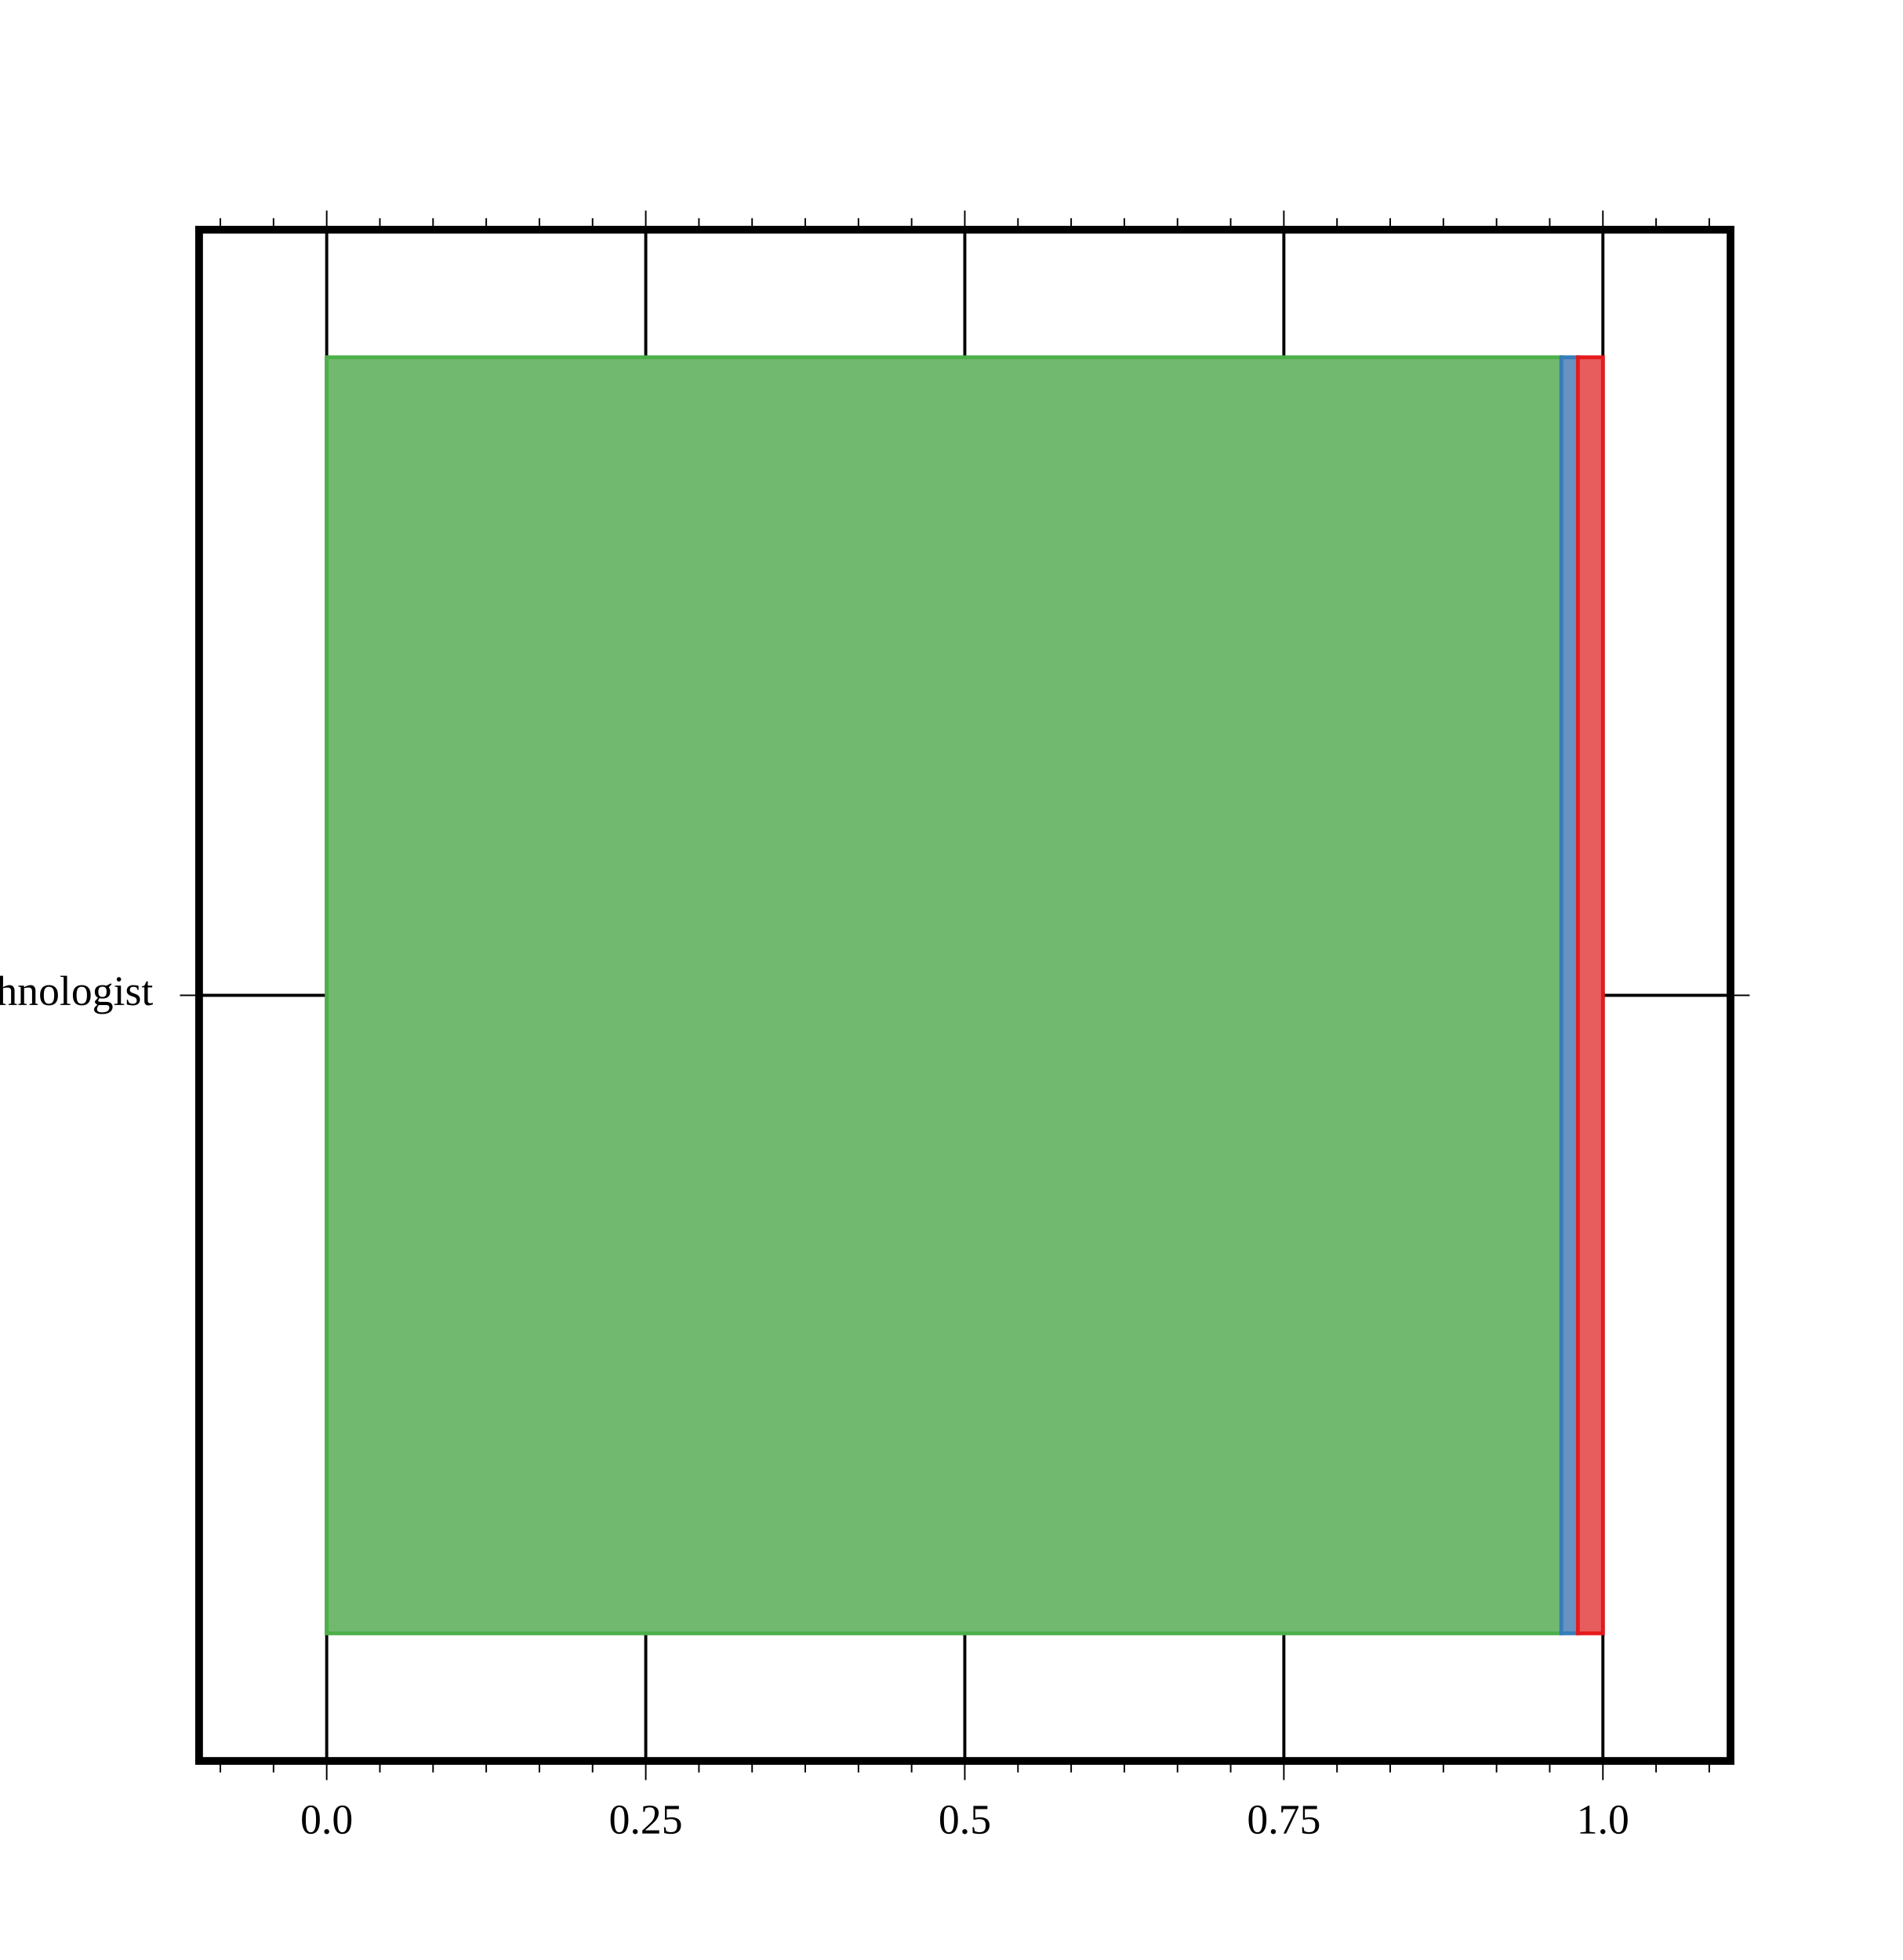
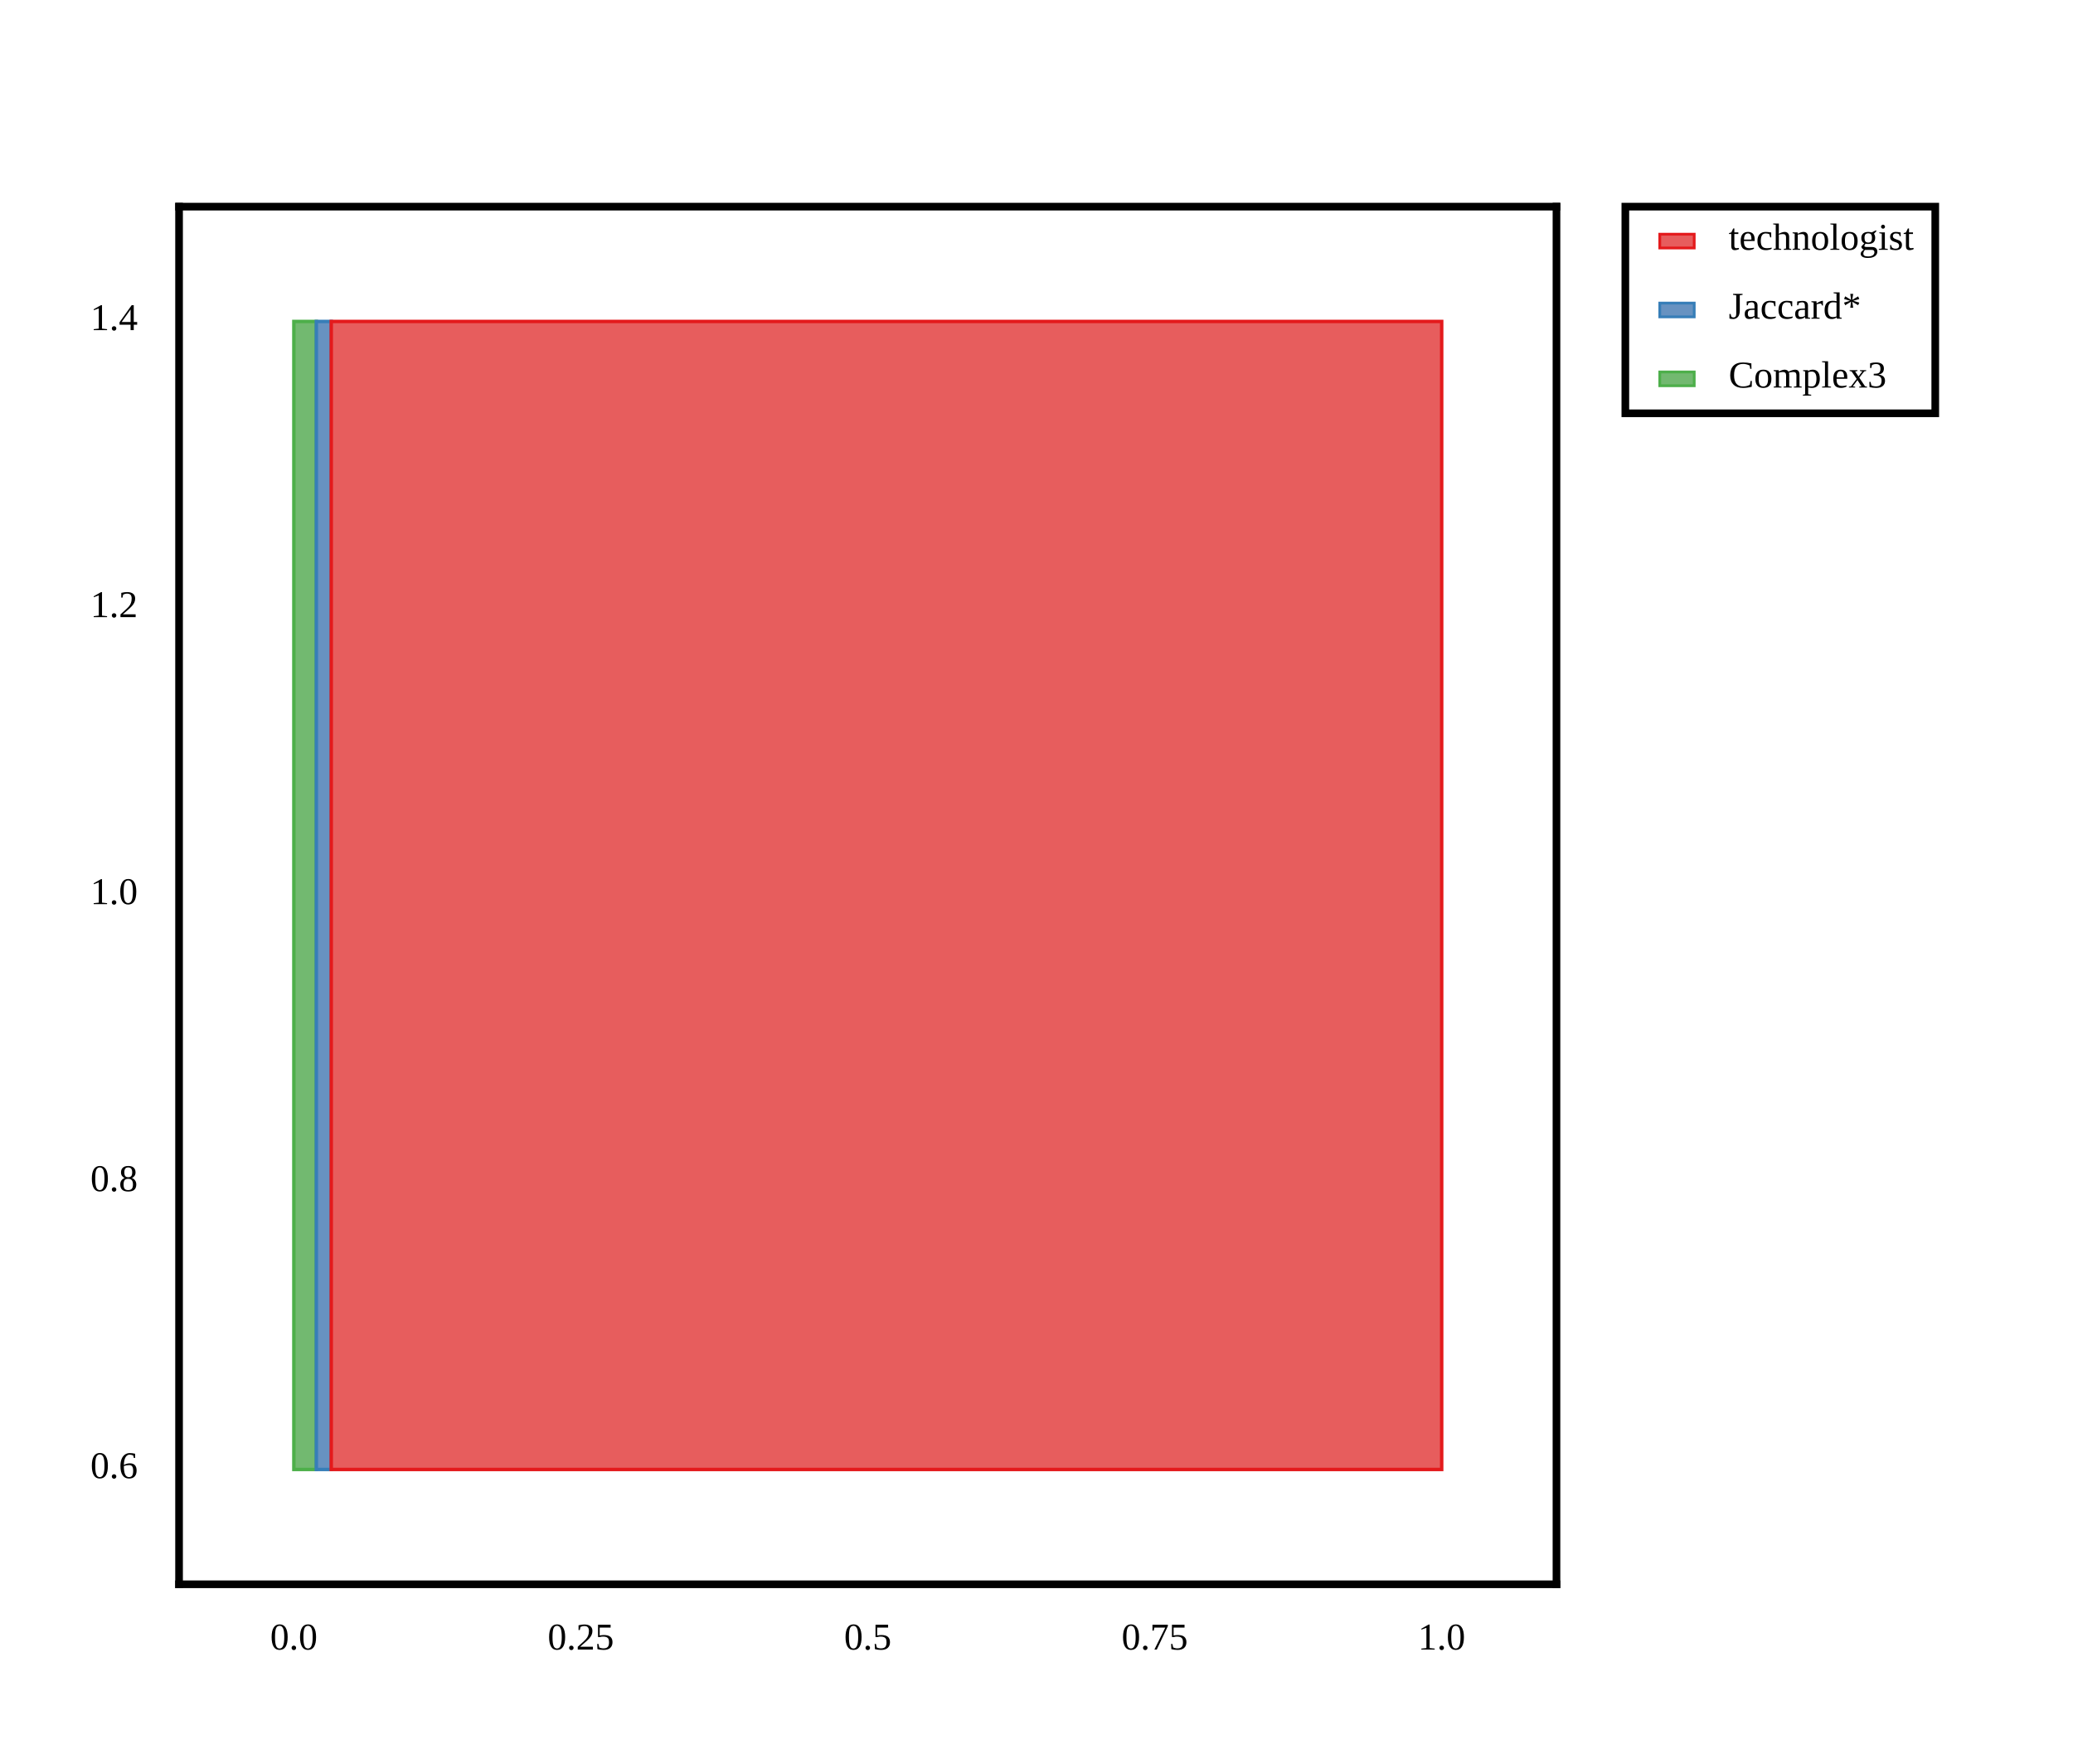
- <svg xmlns="http://www.w3.org/2000/svg" height="512" stroke-opacity="1" viewBox="0.0 0.0 497.0 512.0" font-size="1" width="497" stroke="rgb(0,0,0)" version="1.1">
+ <svg xmlns="http://www.w3.org/2000/svg" height="512" stroke-opacity="1" viewBox="0.0 0.0 602 512.0" font-size="1" width="602" stroke="rgb(0,0,0)" version="1.1">
  <defs />
-   <g stroke-linejoin="miter" stroke-opacity="1.0" fill-opacity="0.0" stroke="rgb(0,0,0)" stroke-width="0.8" fill="rgb(0,0,0)" stroke-linecap="butt" stroke-miterlimit="10.0">
-     <path d="M 52,260 h 400 " />
-   </g>
-   <g stroke-linejoin="miter" stroke-opacity="1.0" fill-opacity="0.0" stroke="rgb(0,0,0)" stroke-width="2.018" fill="rgb(0,0,0)" stroke-linecap="square" stroke-miterlimit="10.0">
+   <g stroke-linejoin="miter" stroke-opacity="1.0" fill-opacity="0.0" stroke="rgb(0,0,0)" stroke-width="2.221" fill="rgb(0,0,0)" stroke-linecap="square" stroke-miterlimit="10.0">
    <path d="M 52,460 v -400 M 452,460 v -400 " />
  </g>
-   <g stroke-linejoin="miter" stroke-opacity="1.0" fill-opacity="0.0" stroke="rgb(0,0,0)" stroke-width="0.4" fill="rgb(0,0,0)" stroke-linecap="butt" stroke-miterlimit="10.0">
-     <path d="M 452,260 h 5 " />
+   <g stroke-linejoin="miter" stroke-opacity="1.0" fill-opacity="1.0" font-size="11.0px" stroke="rgb(0,0,0)" stroke-width="2.221" fill="rgb(0,0,0)" stroke-linecap="butt" stroke-miterlimit="10.0">
+     <text dominant-baseline="middle" transform="matrix(1,0,0,1,40,93.3333)" stroke="none" text-anchor="end">1.4</text>
  </g>
-   <g stroke-linejoin="miter" stroke-opacity="1.0" fill-opacity="0.0" stroke="rgb(0,0,0)" stroke-width="0.4" fill="rgb(0,0,0)" stroke-linecap="butt" stroke-miterlimit="10.0">
-     <path d="M 47,260 h 5 " />
+   <g stroke-linejoin="miter" stroke-opacity="1.0" fill-opacity="1.0" font-size="11.0px" stroke="rgb(0,0,0)" stroke-width="2.221" fill="rgb(0,0,0)" stroke-linecap="butt" stroke-miterlimit="10.0">
+     <text dominant-baseline="middle" transform="matrix(1,0,0,1,40,176.6667)" stroke="none" text-anchor="end">1.2</text>
  </g>
-   <g stroke-linejoin="miter" stroke-opacity="1.0" fill-opacity="1.0" font-size="11.0px" stroke="rgb(0,0,0)" stroke-width="2.018" fill="rgb(0,0,0)" stroke-linecap="butt" stroke-miterlimit="10.0">
-     <text dominant-baseline="middle" transform="matrix(1,0,0,1,40,260)" stroke="none" text-anchor="end">Complex3 technologist</text>
+   <g stroke-linejoin="miter" stroke-opacity="1.0" fill-opacity="1.0" font-size="11.0px" stroke="rgb(0,0,0)" stroke-width="2.221" fill="rgb(0,0,0)" stroke-linecap="butt" stroke-miterlimit="10.0">
+     <text dominant-baseline="middle" transform="matrix(1,0,0,1,40,260)" stroke="none" text-anchor="end">1.0</text>
  </g>
-   <g stroke-linejoin="miter" stroke-opacity="1.0" fill-opacity="0.0" stroke="rgb(0,0,0)" stroke-width="0.8" fill="rgb(0,0,0)" stroke-linecap="butt" stroke-miterlimit="10.0">
-     <path d="M 85.333,460 v -400 M 168.667,460 v -400 M 252,460 v -400 M 335.333,460 v -400 M 418.667,460 v -400 " />
+   <g stroke-linejoin="miter" stroke-opacity="1.0" fill-opacity="1.0" font-size="11.0px" stroke="rgb(0,0,0)" stroke-width="2.221" fill="rgb(0,0,0)" stroke-linecap="butt" stroke-miterlimit="10.0">
+     <text dominant-baseline="middle" transform="matrix(1,0,0,1,40,343.3333)" stroke="none" text-anchor="end">0.8</text>
  </g>
-   <g stroke-linejoin="miter" stroke-opacity="1.0" fill-opacity="0.0" stroke="rgb(0,0,0)" stroke-width="2.018" fill="rgb(0,0,0)" stroke-linecap="square" stroke-miterlimit="10.0">
+   <g stroke-linejoin="miter" stroke-opacity="1.0" fill-opacity="1.0" font-size="11.0px" stroke="rgb(0,0,0)" stroke-width="2.221" fill="rgb(0,0,0)" stroke-linecap="butt" stroke-miterlimit="10.0">
+     <text dominant-baseline="middle" transform="matrix(1,0,0,1,40,426.6667)" stroke="none" text-anchor="end">0.6</text>
+   </g>
+   <g stroke-linejoin="miter" stroke-opacity="1.0" fill-opacity="0.0" stroke="rgb(0,0,0)" stroke-width="2.221" fill="rgb(0,0,0)" stroke-linecap="square" stroke-miterlimit="10.0">
    <path d="M 52,460 h 400 M 52,60 h 400 " />
  </g>
-   <g stroke-linejoin="miter" stroke-opacity="1.0" fill-opacity="0.0" stroke="rgb(0,0,0)" stroke-width="0.4" fill="rgb(0,0,0)" stroke-linecap="butt" stroke-miterlimit="10.0">
-     <path d="M 57.556,60 v -3 M 71.444,60 v -3 M 99.222,60 v -3 M 113.111,60 v -3 M 127,60 v -3 M 140.889,60 v -3 M 154.778,60 v -3 M 182.556,60 v -3 M 196.444,60 v -3 M 210.333,60 v -3 M 224.222,60 v -3 M 238.111,60 v -3 M 265.889,60 v -3 M 279.778,60 v -3 M 293.667,60 v -3 M 307.556,60 v -3 M 321.444,60 v -3 M 349.222,60 v -3 M 363.111,60 v -3 M 377,60 v -3 M 390.889,60 v -3 M 404.778,60 v -3 M 432.556,60 v -3 M 446.444,60 v -3 " />
-   </g>
-   <g stroke-linejoin="miter" stroke-opacity="1.0" fill-opacity="0.0" stroke="rgb(0,0,0)" stroke-width="0.4" fill="rgb(0,0,0)" stroke-linecap="butt" stroke-miterlimit="10.0">
-     <path d="M 85.333,60 v -5 M 168.667,60 v -5 M 252,60 v -5 M 335.333,60 v -5 M 418.667,60 v -5 " />
-   </g>
-   <g stroke-linejoin="miter" stroke-opacity="1.0" fill-opacity="0.0" stroke="rgb(0,0,0)" stroke-width="0.4" fill="rgb(0,0,0)" stroke-linecap="butt" stroke-miterlimit="10.0">
-     <path d="M 57.556,463 v -3 M 71.444,463 v -3 M 99.222,463 v -3 M 113.111,463 v -3 M 127,463 v -3 M 140.889,463 v -3 M 154.778,463 v -3 M 182.556,463 v -3 M 196.444,463 v -3 M 210.333,463 v -3 M 224.222,463 v -3 M 238.111,463 v -3 M 265.889,463 v -3 M 279.778,463 v -3 M 293.667,463 v -3 M 307.556,463 v -3 M 321.444,463 v -3 M 349.222,463 v -3 M 363.111,463 v -3 M 377,463 v -3 M 390.889,463 v -3 M 404.778,463 v -3 M 432.556,463 v -3 M 446.444,463 v -3 " />
-   </g>
-   <g stroke-linejoin="miter" stroke-opacity="1.0" fill-opacity="0.0" stroke="rgb(0,0,0)" stroke-width="0.4" fill="rgb(0,0,0)" stroke-linecap="butt" stroke-miterlimit="10.0">
-     <path d="M 85.333,465 v -5 M 168.667,465 v -5 M 252,465 v -5 M 335.333,465 v -5 M 418.667,465 v -5 " />
-   </g>
-   <g stroke-linejoin="miter" stroke-opacity="1.0" fill-opacity="1.0" font-size="11.0px" stroke="rgb(0,0,0)" stroke-width="2.018" fill="rgb(0,0,0)" stroke-linecap="butt" stroke-miterlimit="10.0">
+   <g stroke-linejoin="miter" stroke-opacity="1.0" fill-opacity="1.0" font-size="11.0px" stroke="rgb(0,0,0)" stroke-width="2.221" fill="rgb(0,0,0)" stroke-linecap="butt" stroke-miterlimit="10.0">
    <text dominant-baseline="text-before-edge" transform="matrix(1,0,0,1,418.6667,472)" stroke="none" text-anchor="middle">1.0</text>
  </g>
-   <g stroke-linejoin="miter" stroke-opacity="1.0" fill-opacity="1.0" font-size="11.0px" stroke="rgb(0,0,0)" stroke-width="2.018" fill="rgb(0,0,0)" stroke-linecap="butt" stroke-miterlimit="10.0">
+   <g stroke-linejoin="miter" stroke-opacity="1.0" fill-opacity="1.0" font-size="11.0px" stroke="rgb(0,0,0)" stroke-width="2.221" fill="rgb(0,0,0)" stroke-linecap="butt" stroke-miterlimit="10.0">
    <text dominant-baseline="text-before-edge" transform="matrix(1,0,0,1,335.3333,472)" stroke="none" text-anchor="middle">0.75</text>
  </g>
-   <g stroke-linejoin="miter" stroke-opacity="1.0" fill-opacity="1.0" font-size="11.0px" stroke="rgb(0,0,0)" stroke-width="2.018" fill="rgb(0,0,0)" stroke-linecap="butt" stroke-miterlimit="10.0">
+   <g stroke-linejoin="miter" stroke-opacity="1.0" fill-opacity="1.0" font-size="11.0px" stroke="rgb(0,0,0)" stroke-width="2.221" fill="rgb(0,0,0)" stroke-linecap="butt" stroke-miterlimit="10.0">
    <text dominant-baseline="text-before-edge" transform="matrix(1,0,0,1,252,472)" stroke="none" text-anchor="middle">0.5</text>
  </g>
-   <g stroke-linejoin="miter" stroke-opacity="1.0" fill-opacity="1.0" font-size="11.0px" stroke="rgb(0,0,0)" stroke-width="2.018" fill="rgb(0,0,0)" stroke-linecap="butt" stroke-miterlimit="10.0">
+   <g stroke-linejoin="miter" stroke-opacity="1.0" fill-opacity="1.0" font-size="11.0px" stroke="rgb(0,0,0)" stroke-width="2.221" fill="rgb(0,0,0)" stroke-linecap="butt" stroke-miterlimit="10.0">
    <text dominant-baseline="text-before-edge" transform="matrix(1,0,0,1,168.6667,472)" stroke="none" text-anchor="middle">0.25</text>
  </g>
-   <g stroke-linejoin="miter" stroke-opacity="1.0" fill-opacity="1.0" font-size="11.0px" stroke="rgb(0,0,0)" stroke-width="2.018" fill="rgb(0,0,0)" stroke-linecap="butt" stroke-miterlimit="10.0">
+   <g stroke-linejoin="miter" stroke-opacity="1.0" fill-opacity="1.0" font-size="11.0px" stroke="rgb(0,0,0)" stroke-width="2.221" fill="rgb(0,0,0)" stroke-linecap="butt" stroke-miterlimit="10.0">
    <text dominant-baseline="text-before-edge" transform="matrix(1,0,0,1,85.3333,472)" stroke="none" text-anchor="middle">0.0</text>
  </g>
  <g stroke-linejoin="miter" stroke-opacity="1.0" fill-opacity="1.0" stroke="rgb(77,175,74)" stroke-width="1.0" fill="rgb(114,185,112)" stroke-linecap="butt" stroke-miterlimit="10.0">
    <defs>
      <clipPath id="ComplextechnologistmyClip1">
        <path d="M 452,460 l -0,-400 h -400 l -0,400 Z" />
      </clipPath>
    </defs>
    <g clip-path="url(#ComplextechnologistmyClip1)">
-       <path d="M 85.333,426.667 v -333.333 h 322.47 v 333.333 Z" />
+       <path d="M 85.333,426.667 v -333.333 h 6.527 v 333.333 Z" />
    </g>
  </g>
  <g stroke-linejoin="miter" stroke-opacity="1.0" fill-opacity="1.0" stroke="rgb(55,126,184)" stroke-width="1.0" fill="rgb(103,146,193)" stroke-linecap="butt" stroke-miterlimit="10.0">
    <defs>
      <clipPath id="ComplextechnologistmyClip2">
        <path d="M 452,460 l -0,-400 h -400 l -0,400 Z" />
      </clipPath>
    </defs>
    <g clip-path="url(#ComplextechnologistmyClip2)">
-       <path d="M 407.803,426.667 v -333.333 h 4.336 v 333.333 Z" />
+       <path d="M 91.861,426.667 v -333.333 h 4.336 v 333.333 Z" />
    </g>
  </g>
  <g stroke-linejoin="miter" stroke-opacity="1.0" fill-opacity="1.0" stroke="rgb(228,26,28)" stroke-width="1.0" fill="rgb(231,93,93)" stroke-linecap="butt" stroke-miterlimit="10.0">
    <defs>
      <clipPath id="ComplextechnologistmyClip3">
        <path d="M 452,460 l -0,-400 h -400 l -0,400 Z" />
      </clipPath>
    </defs>
    <g clip-path="url(#ComplextechnologistmyClip3)">
-       <path d="M 412.139,426.667 v -333.333 h 6.527 v 333.333 Z" />
+       <path d="M 96.197,426.667 v -333.333 h 322.47 v 333.333 Z" />
    </g>
  </g>
-   <g stroke-linejoin="miter" stroke-opacity="1.0" fill-opacity="1.0" font-size="11.0px" stroke="rgb(0,0,0)" stroke-width="2.018" fill="rgb(0,0,0)" stroke-linecap="butt" stroke-miterlimit="10.0">
+   <g stroke-linejoin="miter" stroke-opacity="1.0" fill-opacity="1.0" font-size="11.0px" stroke="rgb(0,0,0)" stroke-width="2.221" fill="rgb(0,0,0)" stroke-linecap="butt" stroke-miterlimit="10.0">
    <text dominant-baseline="text-after-edge" transform="matrix(1,0,0,1,252,40)" stroke="none" text-anchor="middle" />
  </g>
+   <g stroke-linejoin="miter" stroke-opacity="1.0" fill-opacity="0.0" stroke="rgb(0,0,0)" stroke-width="2.221" fill="rgb(0,0,0)" stroke-linecap="butt" stroke-miterlimit="10.0">
+     <path d="M 562,120 l -0,-60 h -90 l -0,60 Z" />
+   </g>
+   <g stroke-linejoin="miter" stroke-opacity="1.0" fill-opacity="1.0" font-size="11.0px" stroke="rgb(0,0,0)" stroke-width="2.221" fill="rgb(0,0,0)" stroke-linecap="butt" stroke-miterlimit="10.0">
+     <text dominant-baseline="middle" transform="matrix(1,0,0,1,502,110)" stroke="none" text-anchor="start">Complex3</text>
+   </g>
+   <g stroke-linejoin="miter" stroke-opacity="1.0" fill-opacity="1.0" stroke="rgb(77,175,74)" stroke-width="0.8" fill="rgb(114,185,112)" stroke-linecap="butt" stroke-miterlimit="10.0">
+     <path d="M 482,108 l 10,0 v 4 l -10,0 Z" />
+   </g>
+   <g stroke-linejoin="miter" stroke-opacity="1.0" fill-opacity="1.0" font-size="11.0px" stroke="rgb(0,0,0)" stroke-width="2.221" fill="rgb(0,0,0)" stroke-linecap="butt" stroke-miterlimit="10.0">
+     <text dominant-baseline="middle" transform="matrix(1,0,0,1,502,90)" stroke="none" text-anchor="start">Jaccard*</text>
+   </g>
+   <g stroke-linejoin="miter" stroke-opacity="1.0" fill-opacity="1.0" stroke="rgb(55,126,184)" stroke-width="0.8" fill="rgb(103,146,193)" stroke-linecap="butt" stroke-miterlimit="10.0">
+     <path d="M 482,88 l 10,0 v 4 l -10,0 Z" />
+   </g>
+   <g stroke-linejoin="miter" stroke-opacity="1.0" fill-opacity="1.0" font-size="11.0px" stroke="rgb(0,0,0)" stroke-width="2.221" fill="rgb(0,0,0)" stroke-linecap="butt" stroke-miterlimit="10.0">
+     <text dominant-baseline="middle" transform="matrix(1,0,0,1,502,70)" stroke="none" text-anchor="start">technologist</text>
+   </g>
+   <g stroke-linejoin="miter" stroke-opacity="1.0" fill-opacity="1.0" stroke="rgb(228,26,28)" stroke-width="0.8" fill="rgb(231,93,93)" stroke-linecap="butt" stroke-miterlimit="10.0">
+     <path d="M 482,68 l 10,0 v 4 l -10,0 Z" />
+   </g>
</svg>
